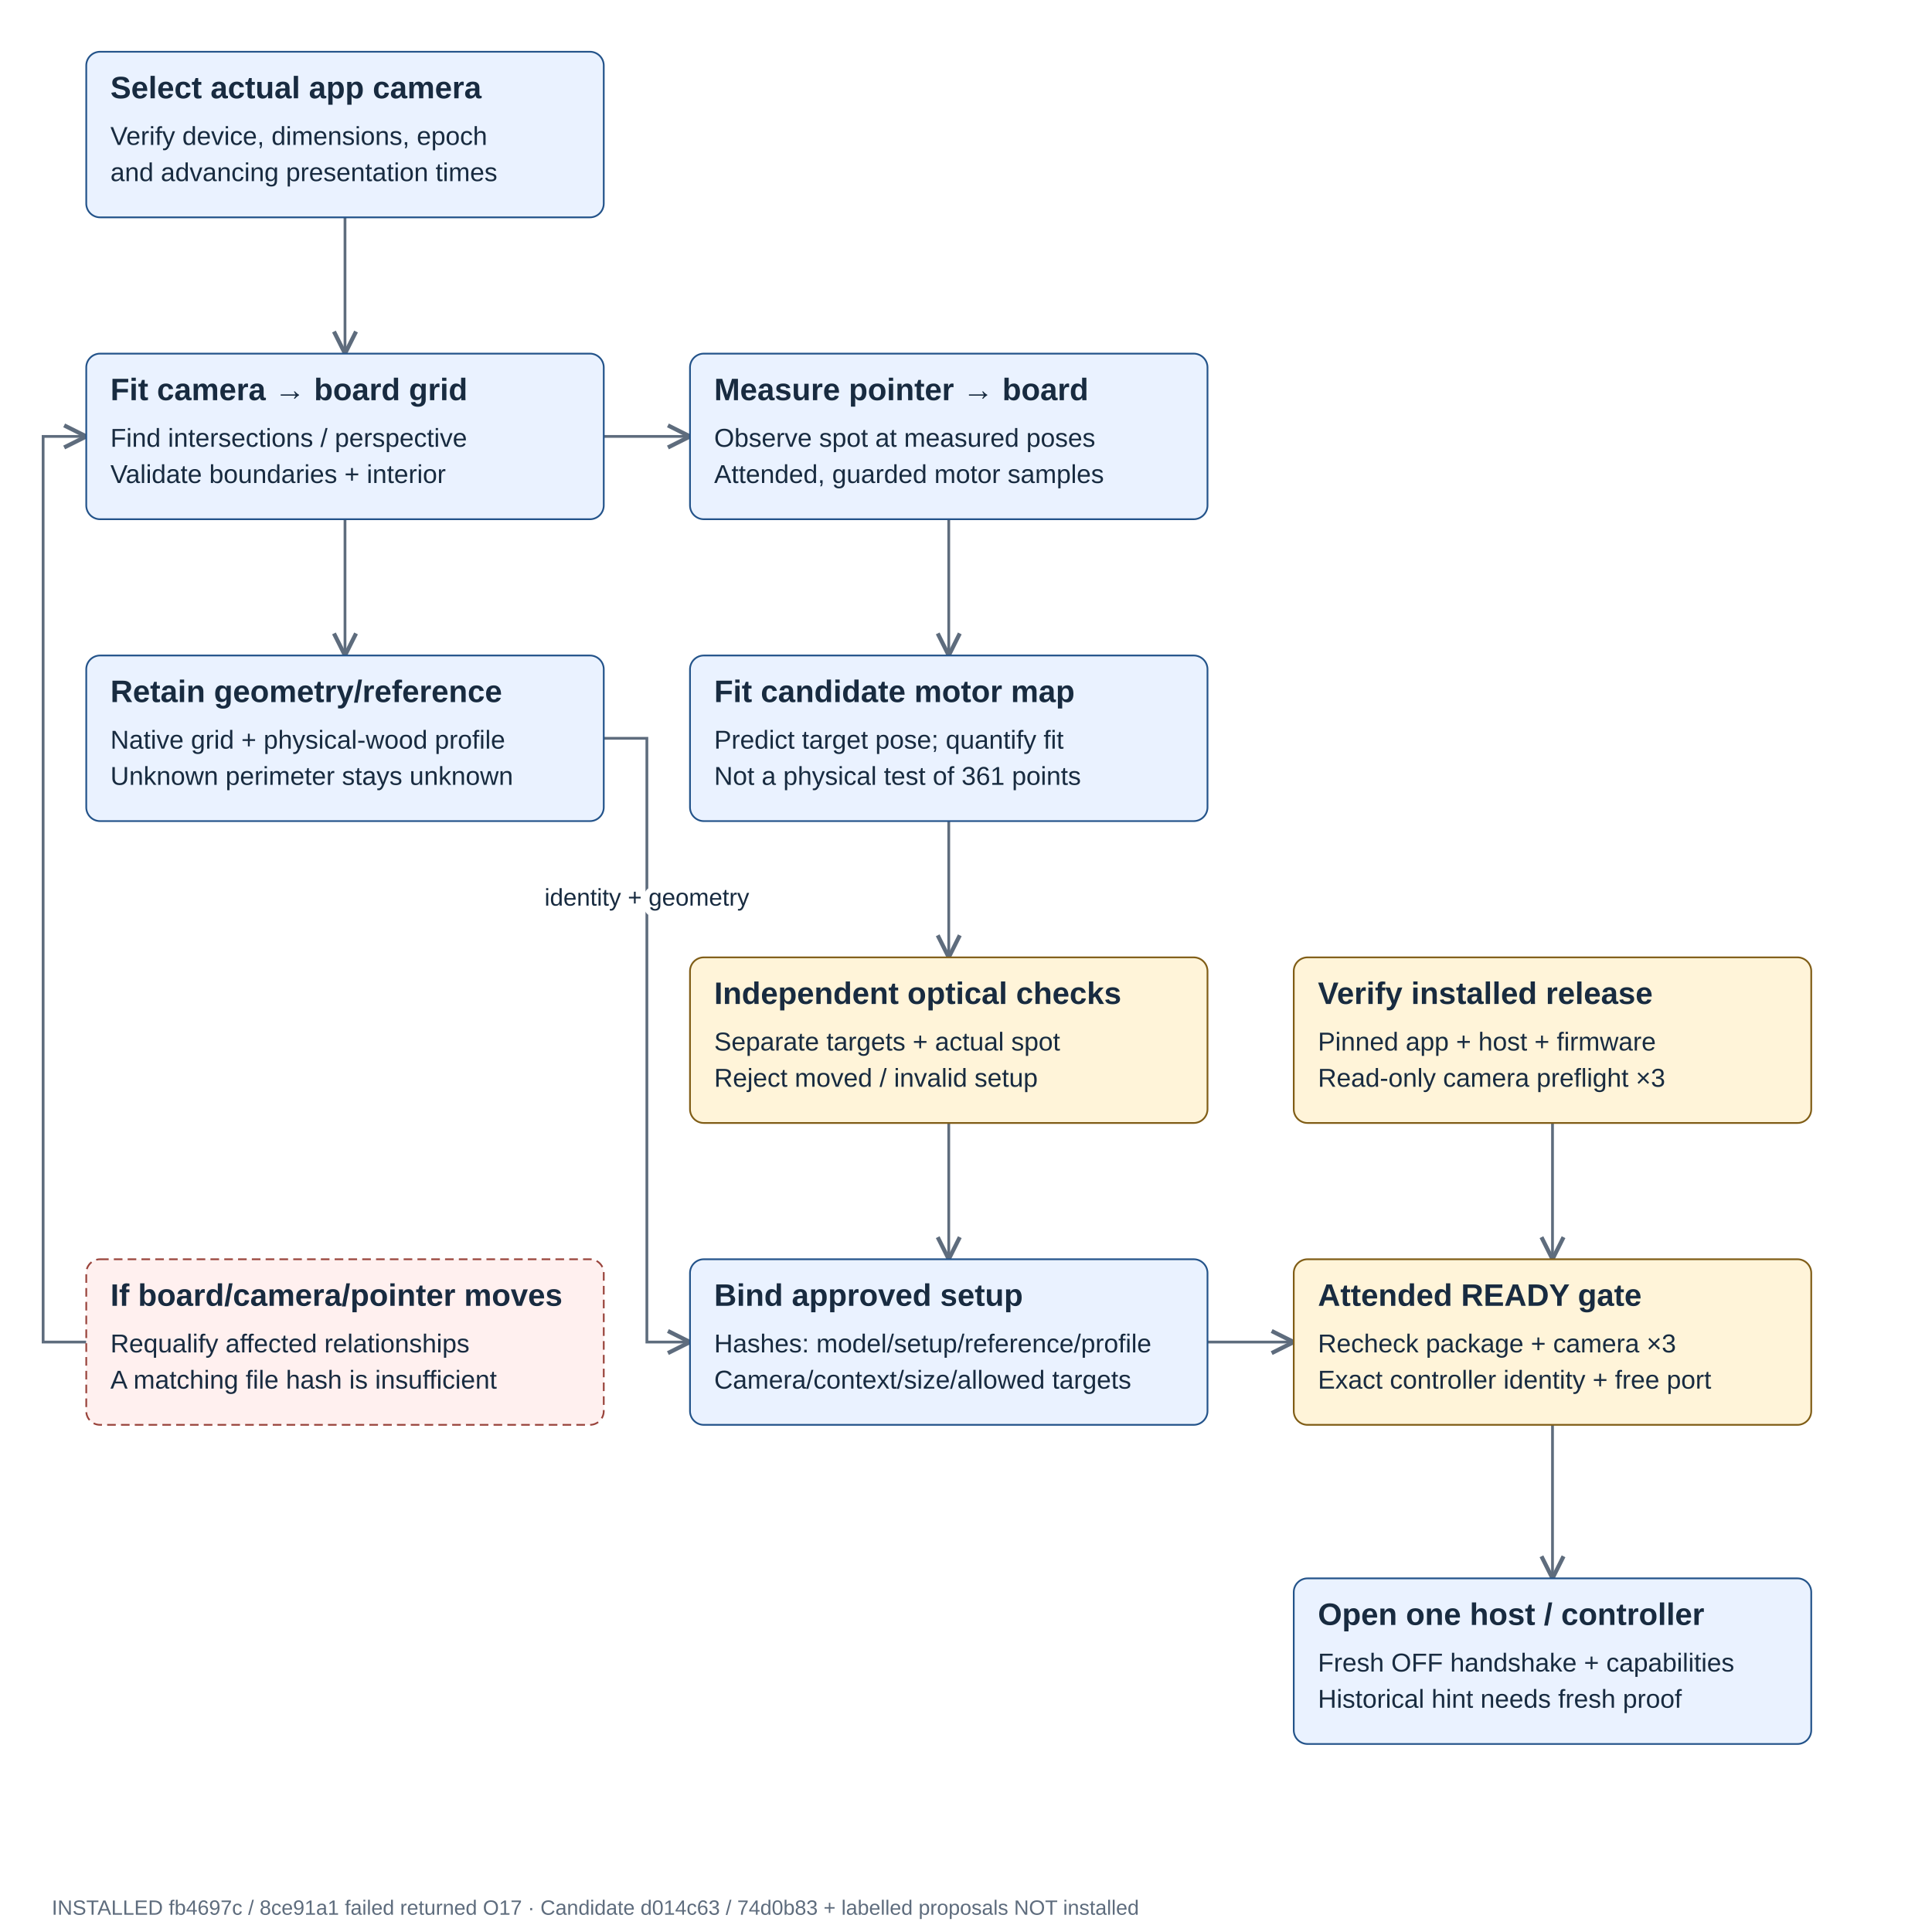
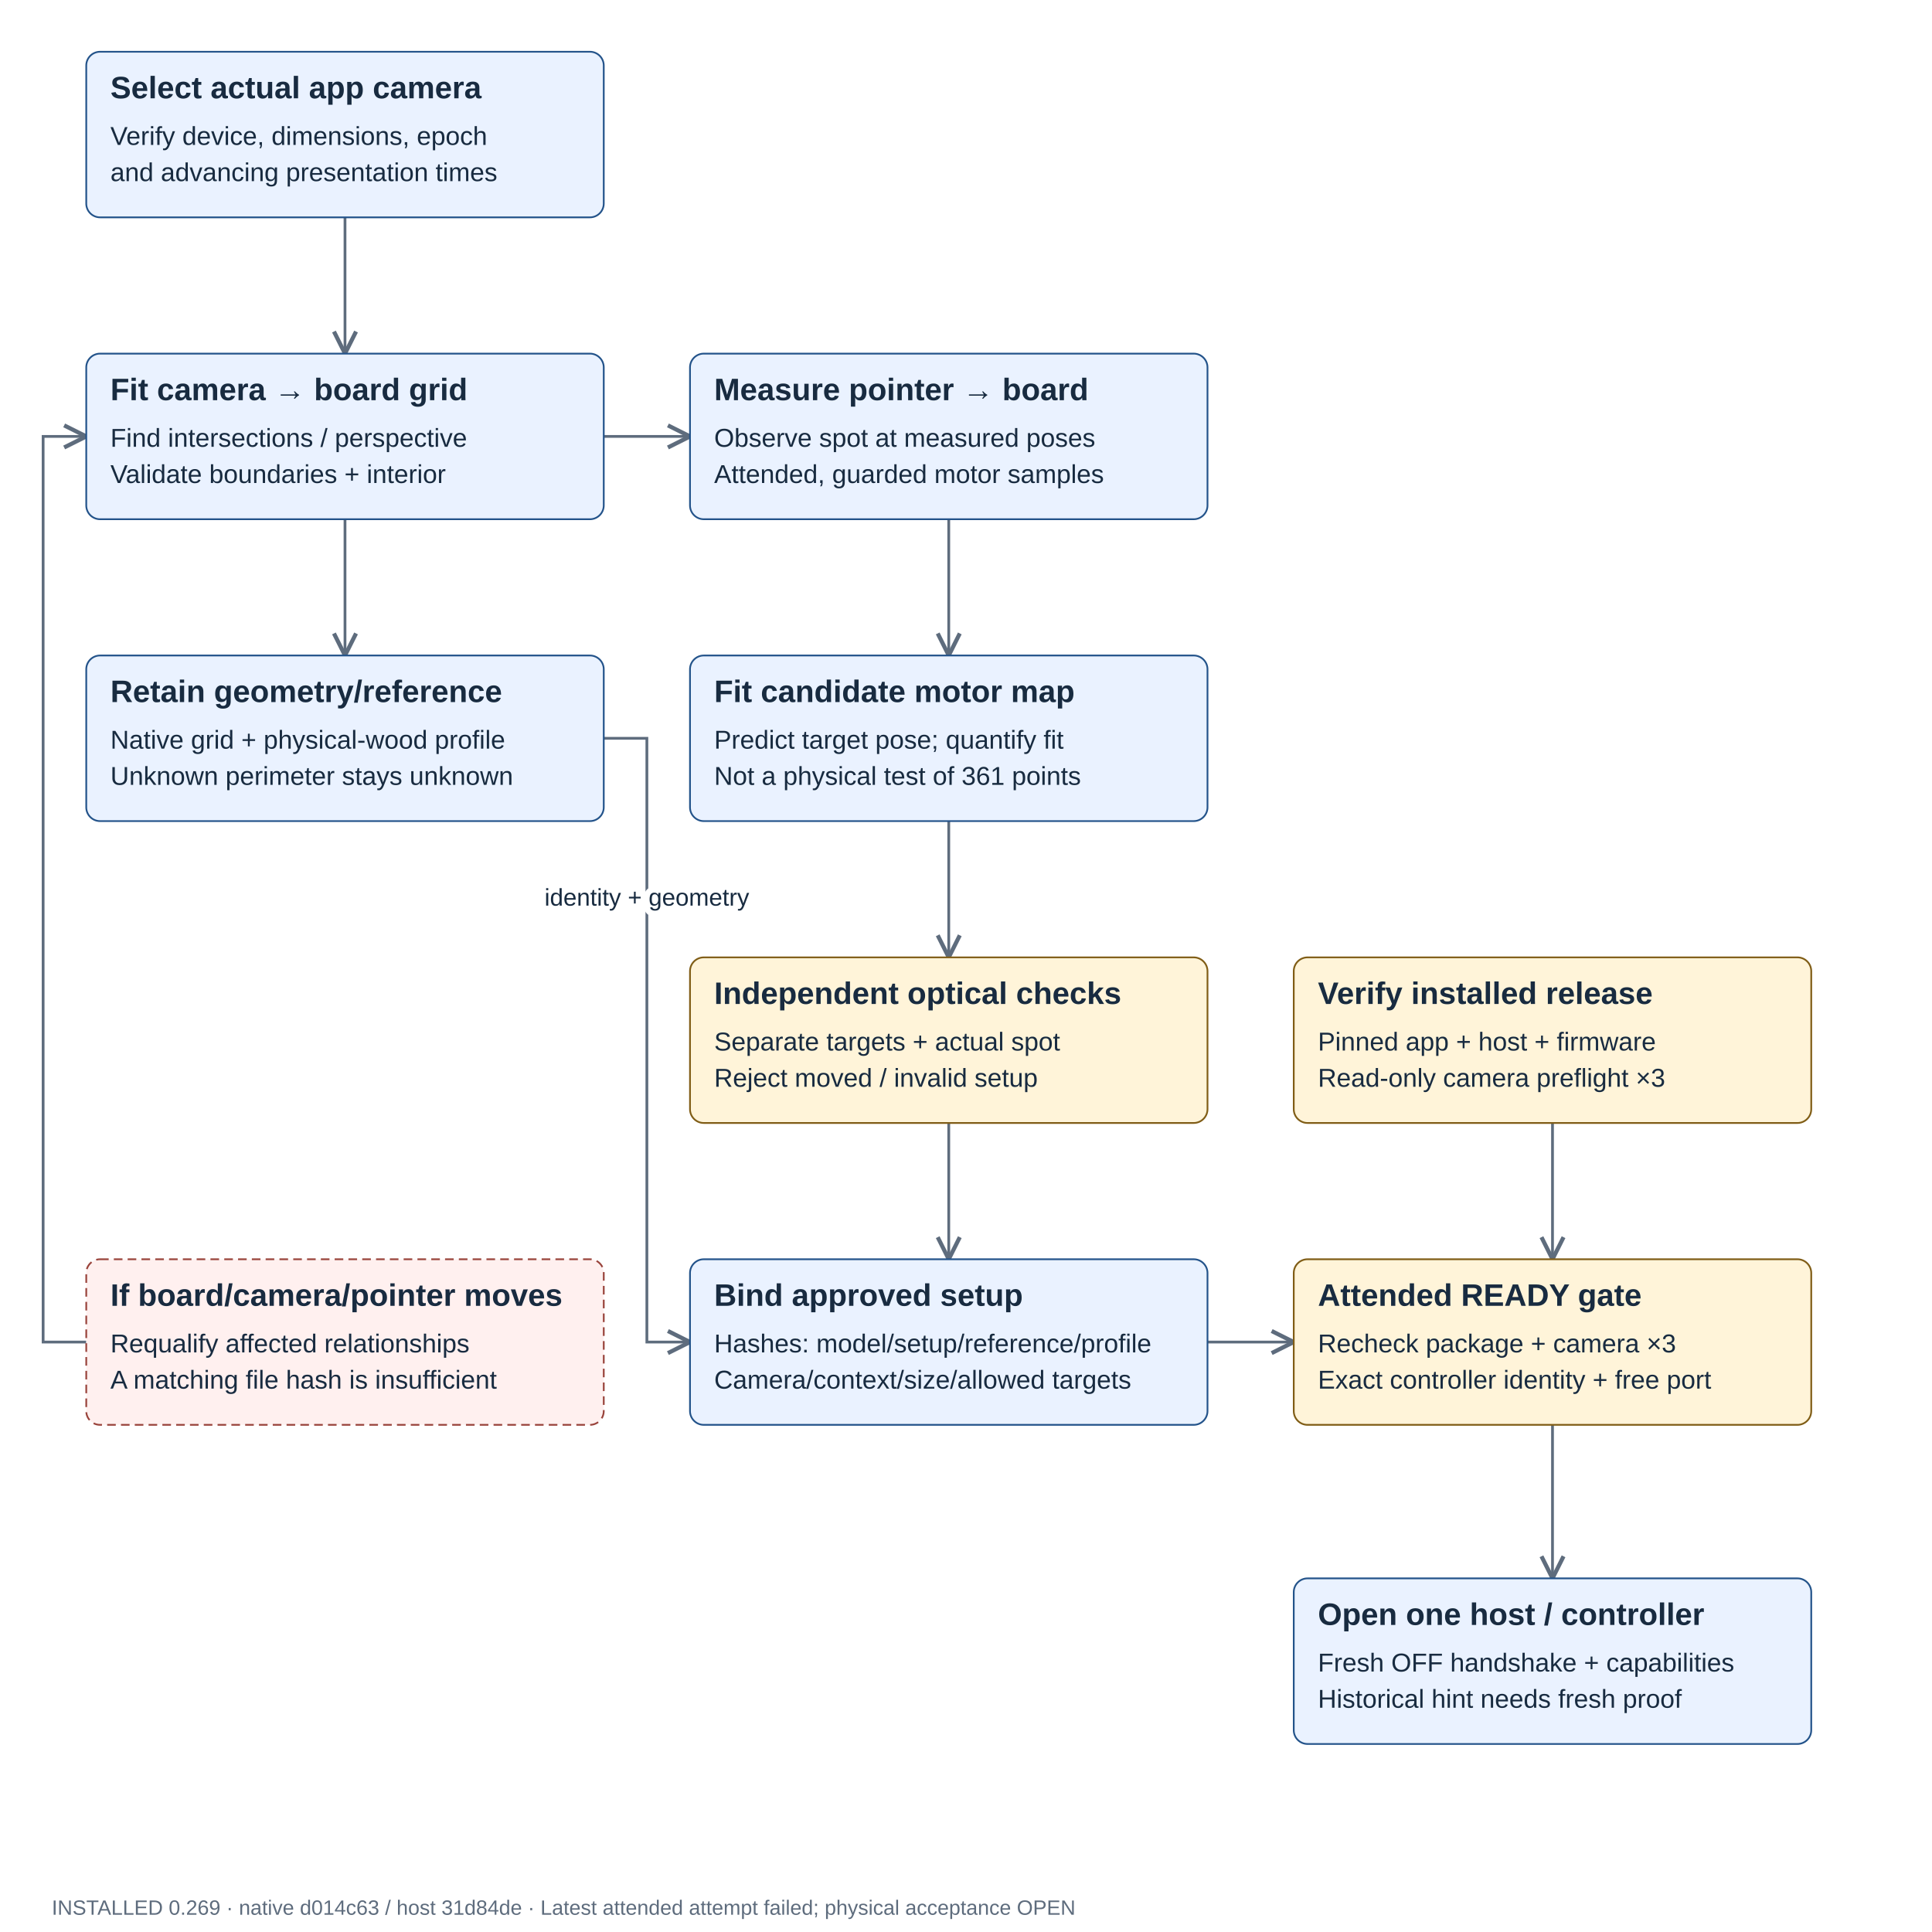
<svg xmlns="http://www.w3.org/2000/svg" viewBox="0 0 1120 1120" width="1120" height="1120" role="img" aria-labelledby="calibration-title calibration-desc">
  <defs>
    <marker id="arrow" markerWidth="10" markerHeight="10" refX="9" refY="5" orient="auto-start-reverse">
      <path d="M 1 1 L 9 5 L 1 9" fill="none" stroke="#5e6c7d" stroke-width="1.5" />
    </marker>
  </defs>
  <style>text{font-family:Arial,Helvetica,sans-serif;fill:#182b40}.edge-label{font-size:14px;paint-order:stroke;stroke:#fff;stroke-width:7px;stroke-linejoin:round}.node-title{font-size:18px;font-weight:600}.node-body{font-size:15px}</style>
  <rect width="100%" height="100%" fill="#fff" />
  <polyline points="200.0,126.0 200.0,205.0" fill="none" stroke="#5e6c7d" stroke-width="1.6" marker-end="url(#arrow)" />
  <polyline points="200.0,301.0 200.0,380.0" fill="none" stroke="#5e6c7d" stroke-width="1.6" marker-end="url(#arrow)" />
  <polyline points="350.0,253.0 400.0,253.0" fill="none" stroke="#5e6c7d" stroke-width="1.6" marker-end="url(#arrow)" />
  <polyline points="550.0,301.0 550.0,380.0" fill="none" stroke="#5e6c7d" stroke-width="1.6" marker-end="url(#arrow)" />
  <polyline points="550.0,476.0 550.0,555.0" fill="none" stroke="#5e6c7d" stroke-width="1.6" marker-end="url(#arrow)" />
  <polyline points="550.0,651.0 550.0,730.0" fill="none" stroke="#5e6c7d" stroke-width="1.6" marker-end="url(#arrow)" />
  <polyline points="700.0,778.0 750.0,778.0" fill="none" stroke="#5e6c7d" stroke-width="1.6" marker-end="url(#arrow)" />
  <polyline points="900.0,651.0 900.0,730.0" fill="none" stroke="#5e6c7d" stroke-width="1.6" marker-end="url(#arrow)" />
  <polyline points="900.0,826.0 900.0,915.0" fill="none" stroke="#5e6c7d" stroke-width="1.6" marker-end="url(#arrow)" />
  <polyline points="350.0,428.0 375,428 375,778 400.0,778.0" fill="none" stroke="#5e6c7d" stroke-width="1.6" marker-end="url(#arrow)" />
  <text class="edge-label" x="375.0" y="525.0" text-anchor="middle">identity + geometry</text>
  <polyline points="50.0,778.0 25,778 25,253 50.0,253.0" fill="none" stroke="#5e6c7d" stroke-width="1.6" marker-end="url(#arrow)" />
  <g data-node="select">
    <rect x="50" y="30" width="300" height="96" rx="8" fill="#eaf2ff" stroke="#23538a" />
    <text class="node-title" x="64" y="57">Select actual app camera</text>
    <text class="node-body" x="64" y="84">Verify device, dimensions, epoch</text>
    <text class="node-body" x="64" y="105">and advancing presentation times</text>
  </g>
  <g data-node="grid">
    <rect x="50" y="205" width="300" height="96" rx="8" fill="#eaf2ff" stroke="#23538a" />
    <text class="node-title" x="64" y="232">Fit camera → board grid</text>
    <text class="node-body" x="64" y="259">Find intersections / perspective</text>
    <text class="node-body" x="64" y="280">Validate boundaries + interior</text>
  </g>
  <g data-node="ref">
    <rect x="50" y="380" width="300" height="96" rx="8" fill="#eaf2ff" stroke="#23538a" />
    <text class="node-title" x="64" y="407">Retain geometry/reference</text>
    <text class="node-body" x="64" y="434">Native grid + physical-wood profile</text>
    <text class="node-body" x="64" y="455">Unknown perimeter stays unknown</text>
  </g>
  <g data-node="measure">
    <rect x="400" y="205" width="300" height="96" rx="8" fill="#eaf2ff" stroke="#23538a" />
    <text class="node-title" x="414" y="232">Measure pointer → board</text>
    <text class="node-body" x="414" y="259">Observe spot at measured poses</text>
    <text class="node-body" x="414" y="280">Attended, guarded motor samples</text>
  </g>
  <g data-node="fit">
    <rect x="400" y="380" width="300" height="96" rx="8" fill="#eaf2ff" stroke="#23538a" />
    <text class="node-title" x="414" y="407">Fit candidate motor map</text>
    <text class="node-body" x="414" y="434">Predict target pose; quantify fit</text>
    <text class="node-body" x="414" y="455">Not a physical test of 361 points</text>
  </g>
  <g data-node="check">
    <rect x="400" y="555" width="300" height="96" rx="8" fill="#fff4d9" stroke="#805d16" />
    <text class="node-title" x="414" y="582">Independent optical checks</text>
    <text class="node-body" x="414" y="609">Separate targets + actual spot</text>
    <text class="node-body" x="414" y="630">Reject moved / invalid setup</text>
  </g>
  <g data-node="bind">
    <rect x="400" y="730" width="300" height="96" rx="8" fill="#eaf2ff" stroke="#23538a" />
    <text class="node-title" x="414" y="757">Bind approved setup</text>
    <text class="node-body" x="414" y="784">Hashes: model/setup/reference/profile</text>
    <text class="node-body" x="414" y="805">Camera/context/size/allowed targets</text>
  </g>
  <g data-node="verify">
    <rect x="750" y="555" width="300" height="96" rx="8" fill="#fff4d9" stroke="#805d16" />
    <text class="node-title" x="764" y="582">Verify installed release</text>
    <text class="node-body" x="764" y="609">Pinned app + host + firmware</text>
    <text class="node-body" x="764" y="630">Read-only camera preflight ×3</text>
  </g>
  <g data-node="ready">
    <rect x="750" y="730" width="300" height="96" rx="8" fill="#fff4d9" stroke="#805d16" />
    <text class="node-title" x="764" y="757">Attended READY gate</text>
    <text class="node-body" x="764" y="784">Recheck package + camera ×3</text>
    <text class="node-body" x="764" y="805">Exact controller identity + free port</text>
  </g>
  <g data-node="launch">
    <rect x="750" y="915" width="300" height="96" rx="8" fill="#eaf2ff" stroke="#23538a" />
    <text class="node-title" x="764" y="942">Open one host / controller</text>
    <text class="node-body" x="764" y="969">Fresh OFF handshake + capabilities</text>
    <text class="node-body" x="764" y="990">Historical hint needs fresh proof</text>
  </g>
  <g data-node="moved">
    <rect x="50" y="730" width="300" height="96" rx="8" fill="#fff0ef" stroke="#99433b" stroke-dasharray="5 3" />
    <text class="node-title" x="64" y="757">If board/camera/pointer moves</text>
    <text class="node-body" x="64" y="784">Requalify affected relationships</text>
    <text class="node-body" x="64" y="805">A matching file hash is insufficient</text>
  </g>
-   <text x="30" y="1110" style="font-size:12px;fill:#5e6c7d">INSTALLED fb4697c / 8ce91a1 failed returned O17 · Candidate d014c63 / 74d0b83 + labelled proposals NOT installed</text>
+   <text x="30" y="1110" style="font-size:12px;fill:#5e6c7d">INSTALLED 0.269 · native d014c63 / host 31d84de · Latest attended attempt failed; physical acceptance OPEN</text>
</svg>
